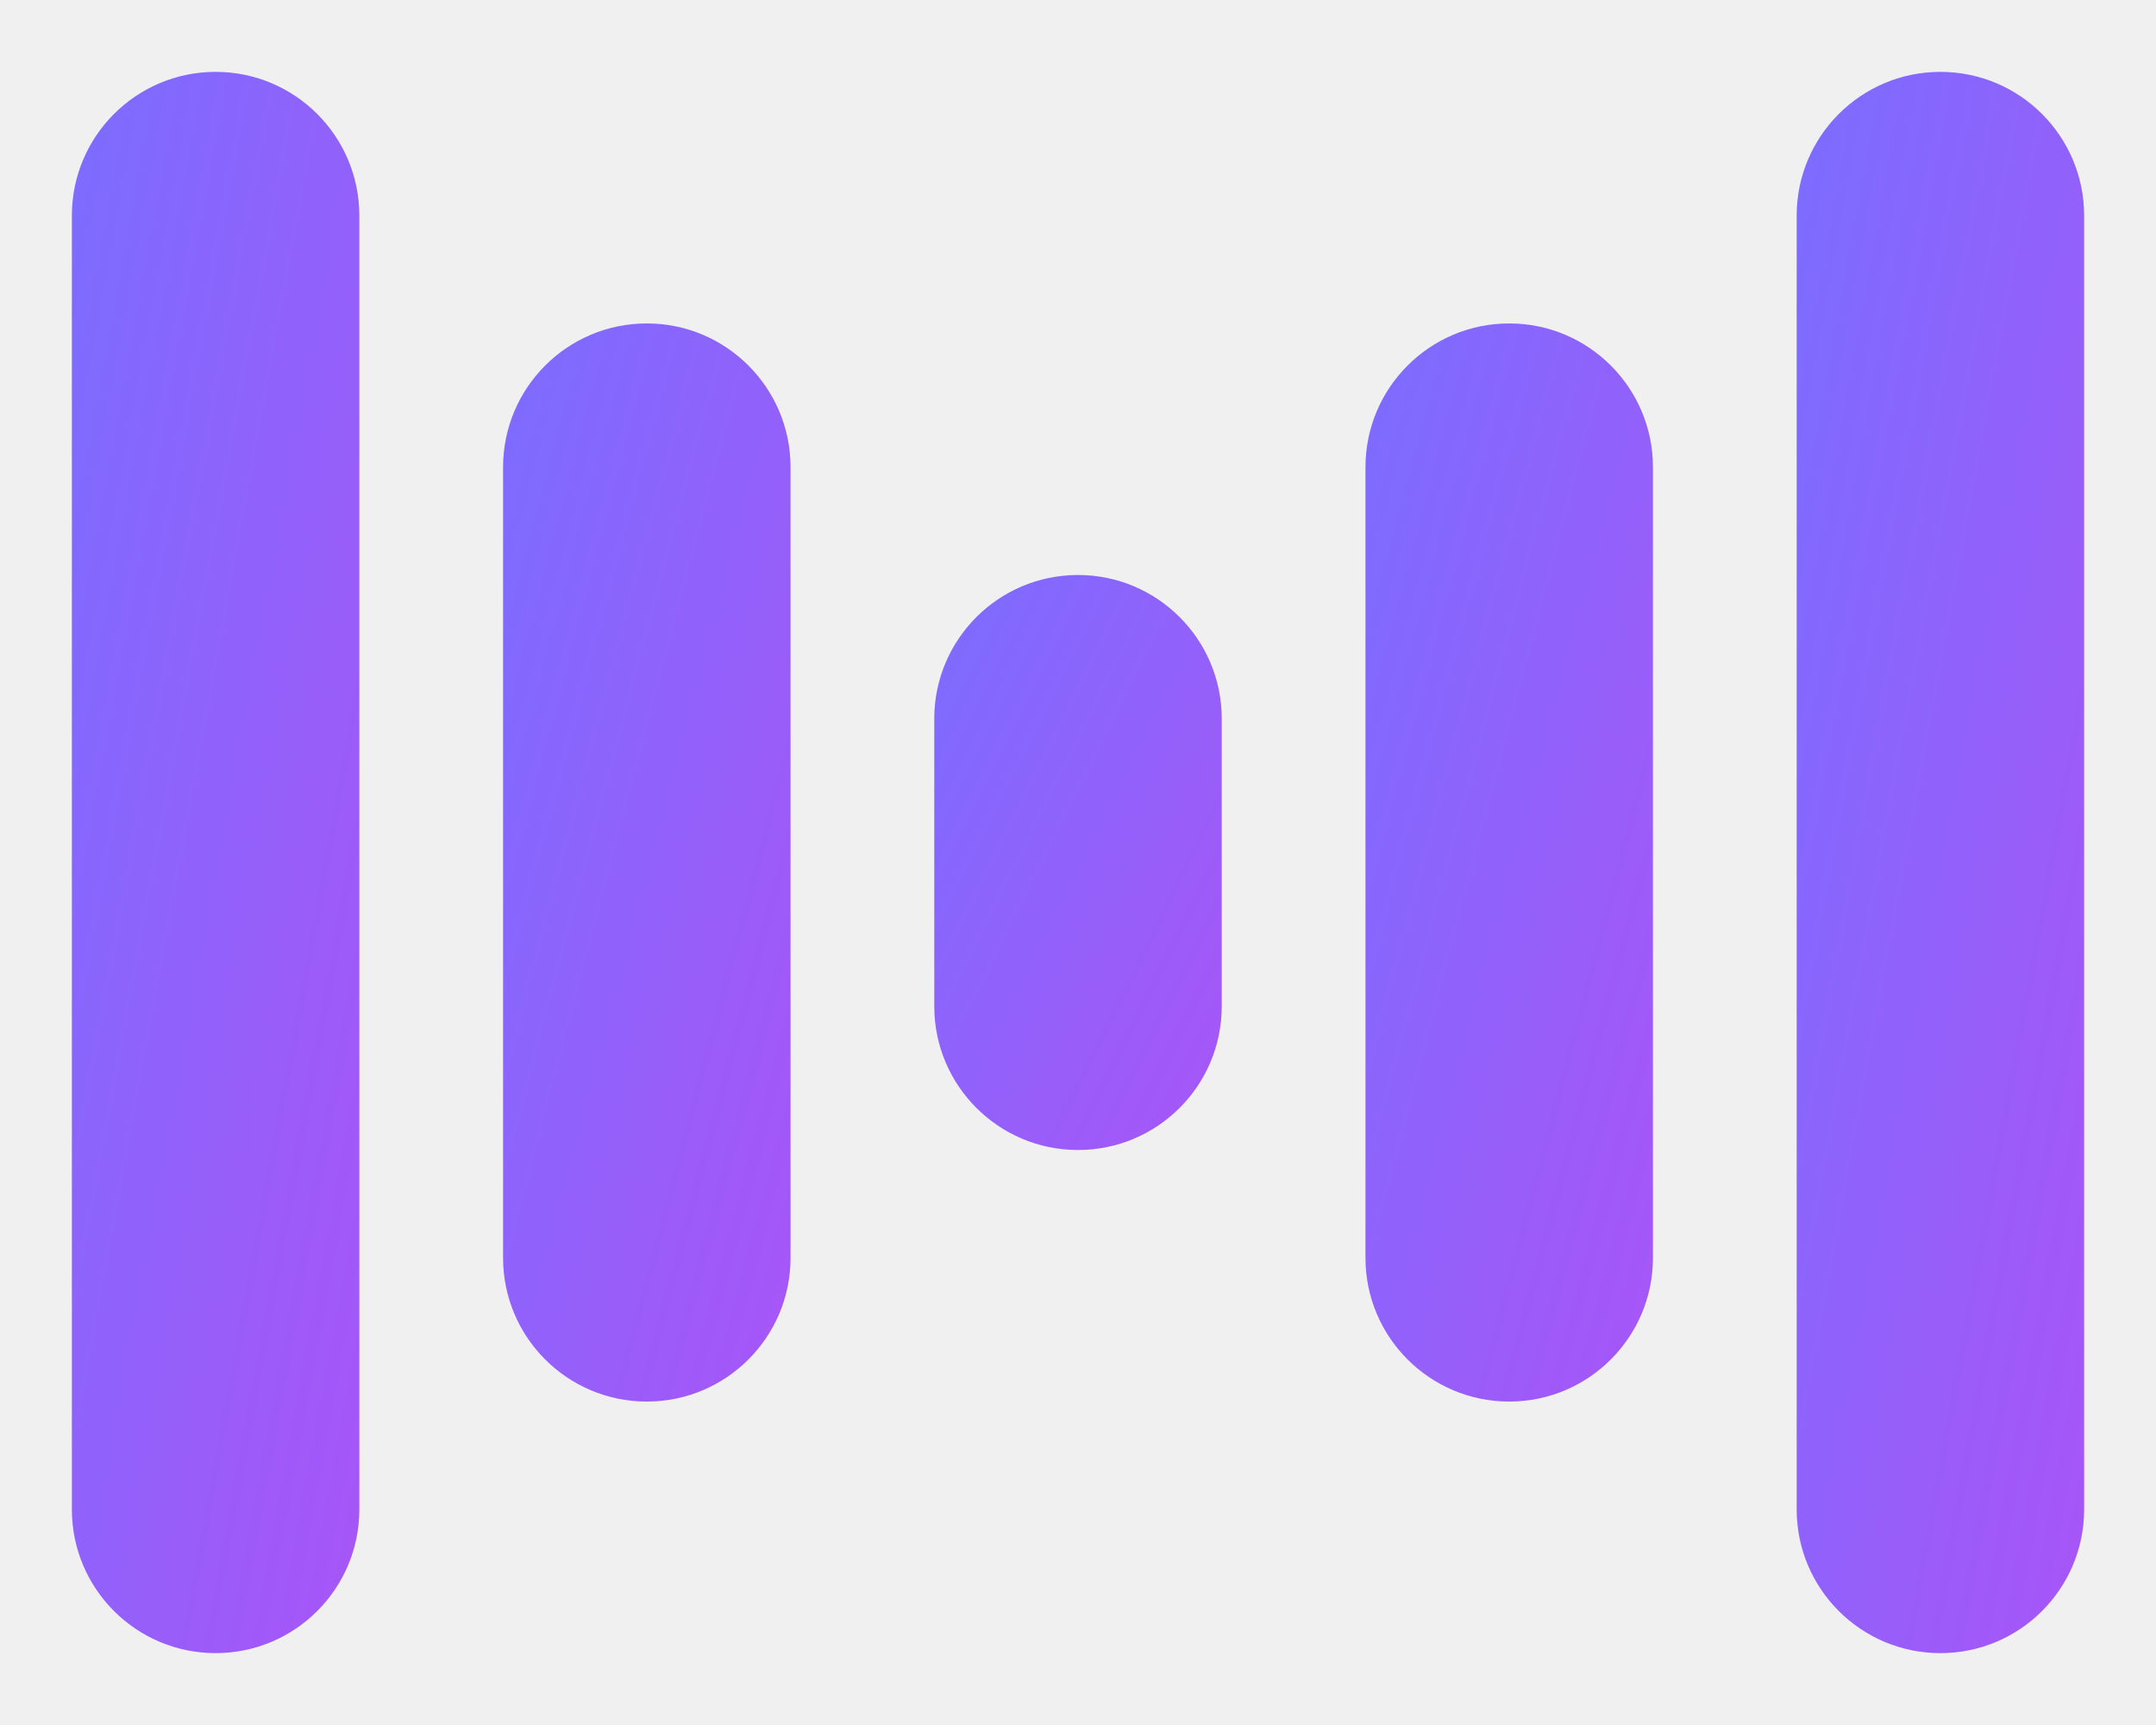
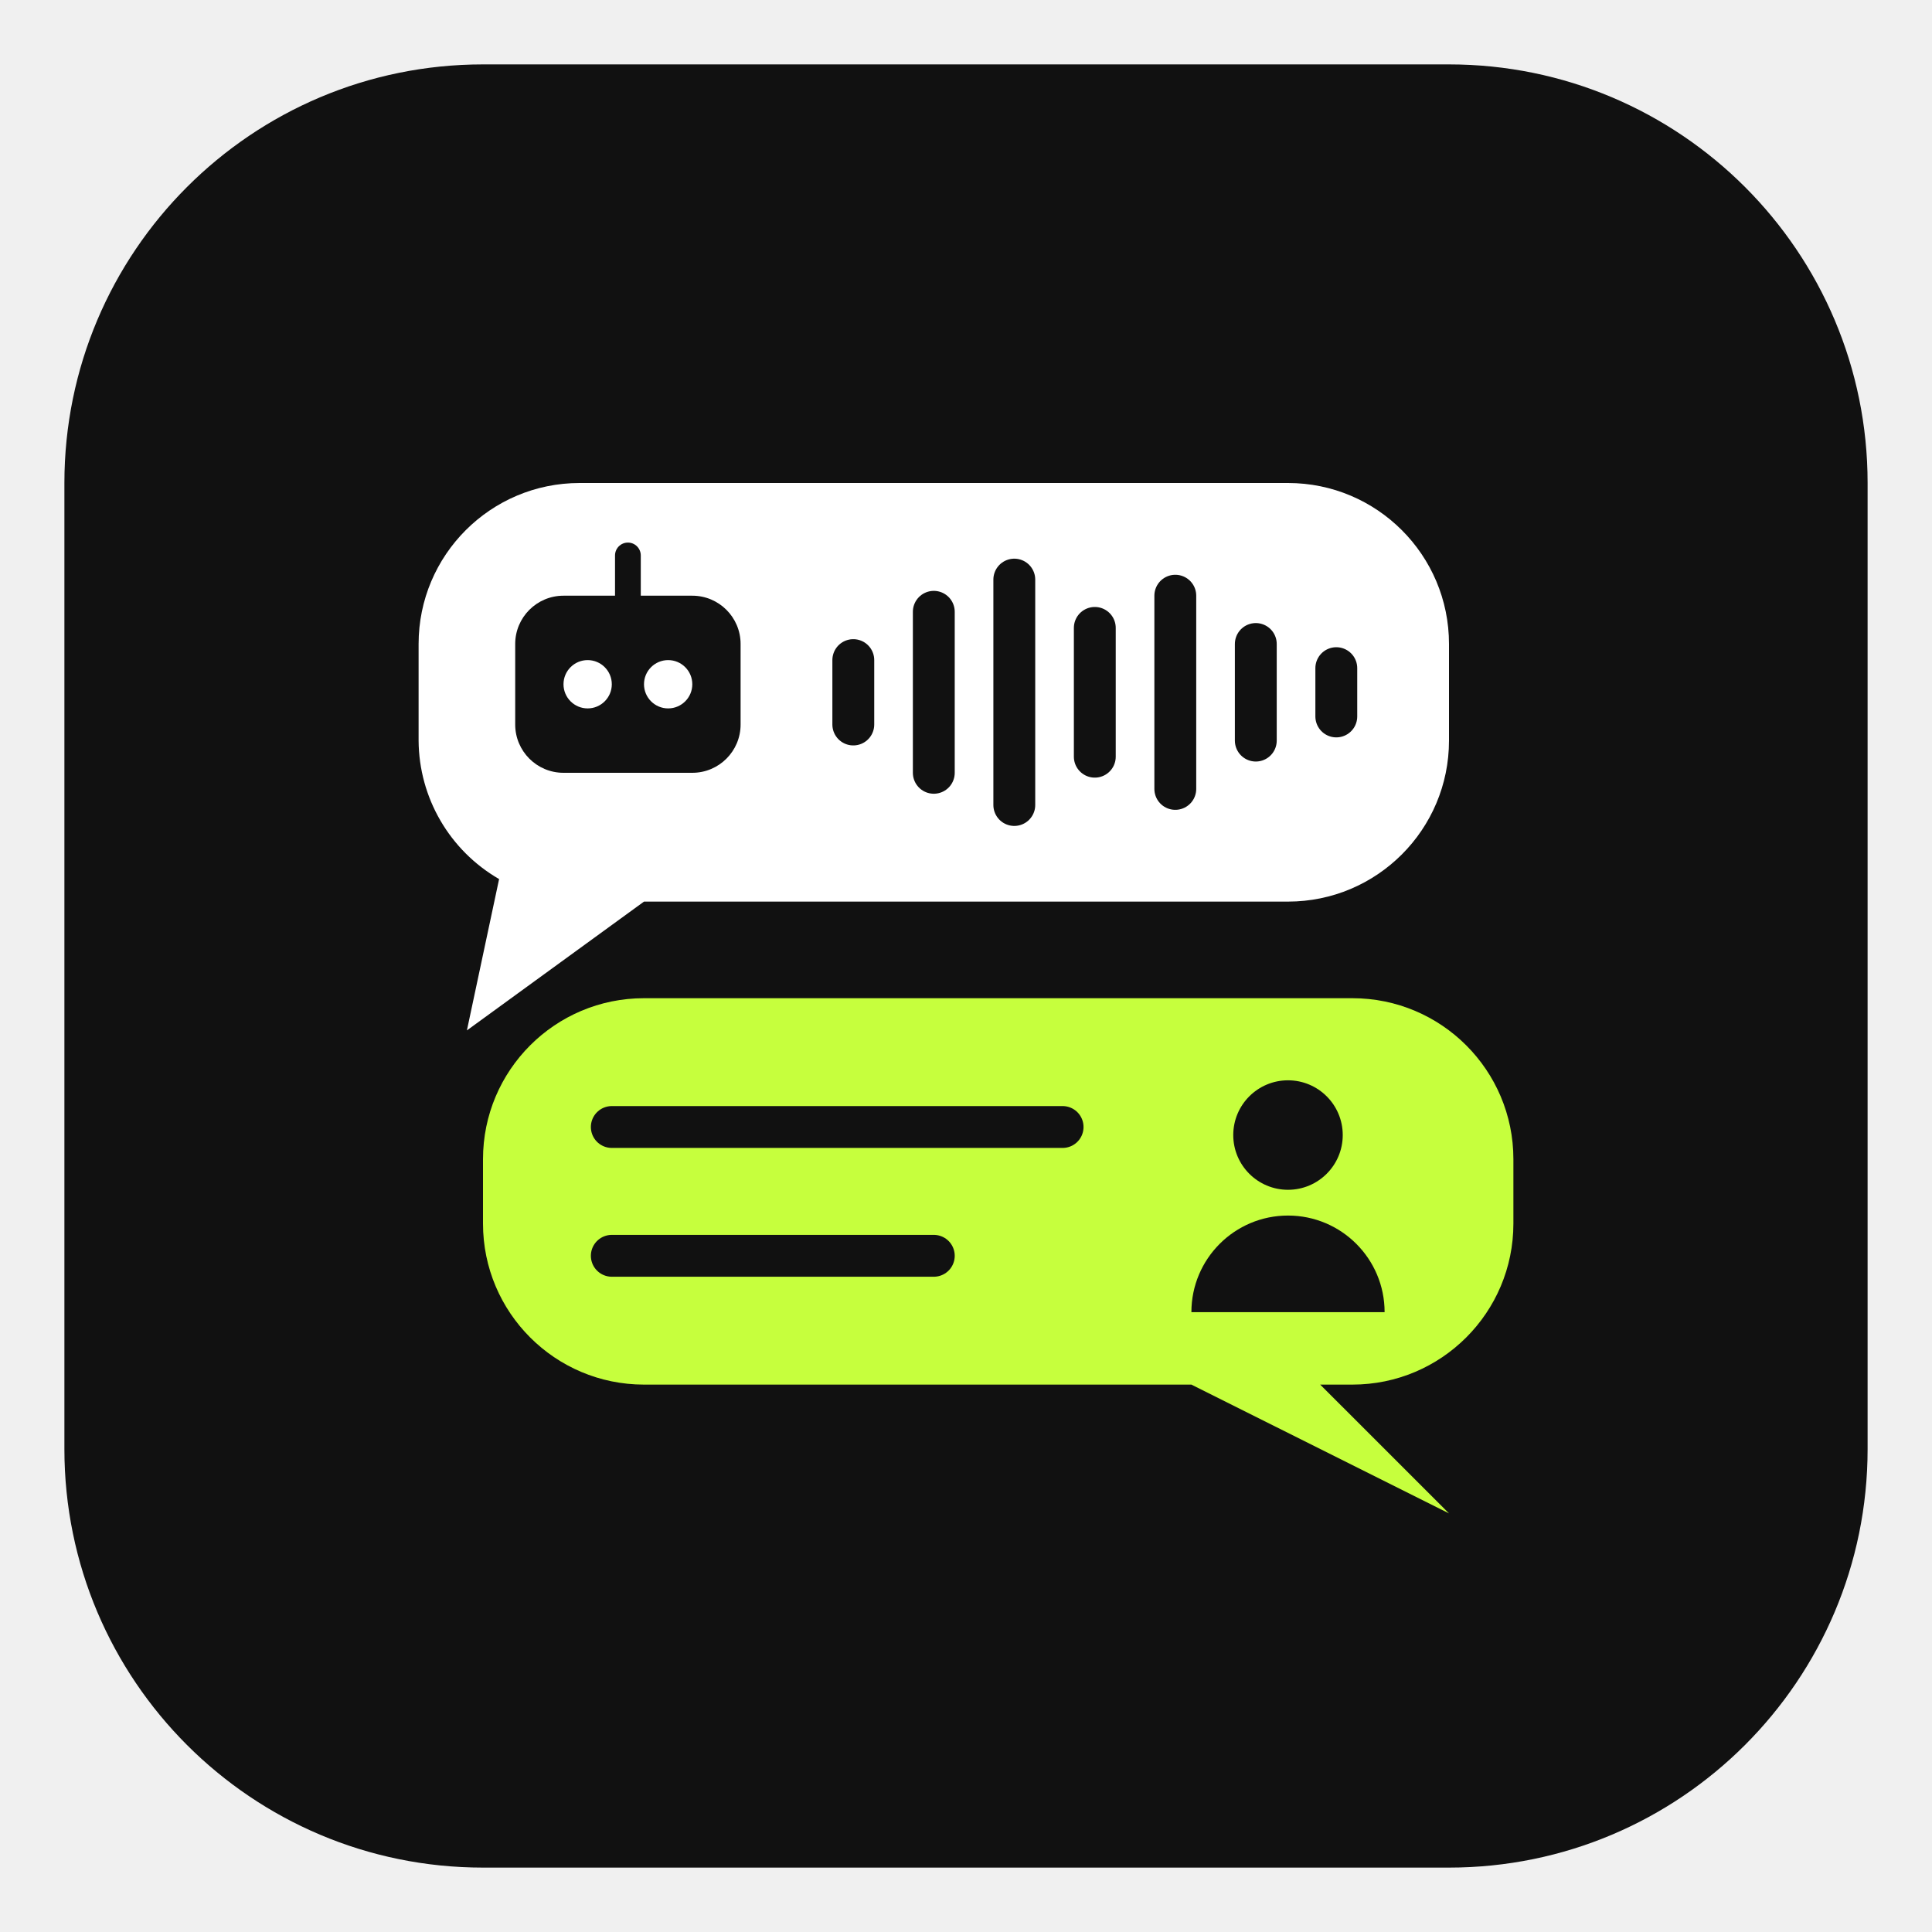
- <svg xmlns="http://www.w3.org/2000/svg" viewBox="0 0 30.00 24.00" width="30.00" height="24.00" role="img" aria-label="Vokaliza">
-   <defs>
-     <linearGradient id="vk" x1="0" y1="0" x2="1" y2="1">
-       <stop offset="0" stop-color="#7b6dff" />
-       <stop offset="1" stop-color="#a855f7" />
-     </linearGradient>
-   </defs>
-   <rect x="1" y="1" width="4" height="22" rx="2" fill="url(#vk)" />
-   <rect x="7" y="4.5" width="4" height="15" rx="2" fill="url(#vk)" />
-   <rect x="13" y="8" width="4" height="8" rx="2" fill="url(#vk)" />
-   <rect x="19" y="4.5" width="4" height="15" rx="2" fill="url(#vk)" />
-   <rect x="25" y="1" width="4" height="22" rx="2" fill="url(#vk)" />
+ <svg xmlns="http://www.w3.org/2000/svg" viewBox="0 0 120 120" role="img" aria-label="Vokaliza">
+   <rect x="4" y="4" width="112" height="112" rx="26" fill="#111111" />
+   <path d="M36 30H80A10 10 0 0 1 90 40V46A10 10 0 0 1 80 56H40L29 64L31 54.6A10 10 0 0 1 26 46V40A10 10 0 0 1 36 30Z" fill="#FFFFFF" />
+   <line x1="39" y1="37" x2="39" y2="34.5" stroke="#111111" stroke-width="1.6" stroke-linecap="round" />
+   <rect x="32" y="37" width="14" height="11" rx="3" fill="#111111" />
+   <circle cx="36.5" cy="42.5" r="1.5" fill="#FFFFFF" />
+   <circle cx="41.5" cy="42.5" r="1.5" fill="#FFFFFF" />
+   <g stroke="#111111" stroke-width="2.6" stroke-linecap="round">
+     <line x1="53" y1="41" x2="53" y2="45" />
+     <line x1="58" y1="38" x2="58" y2="48" />
+     <line x1="63" y1="36" x2="63" y2="50" />
+     <line x1="68" y1="39" x2="68" y2="47" />
+     <line x1="73" y1="37" x2="73" y2="49" />
+     <line x1="78" y1="40" x2="78" y2="46" />
+     <line x1="83" y1="41.5" x2="83" y2="44.5" />
+   </g>
+   <path d="M40 62H84A10 10 0 0 1 94 72V76A10 10 0 0 1 84 86H82L90 94L74 86H40A10 10 0 0 1 30 76V72A10 10 0 0 1 40 62Z" fill="#C6FF3D" />
+   <g stroke="#111111" stroke-width="2.6" stroke-linecap="round">
+     <line x1="38" y1="70" x2="66" y2="70" />
+     <line x1="38" y1="78" x2="58" y2="78" />
+   </g>
+   <circle cx="80" cy="70.5" r="3.4" fill="#111111" />
+   <path d="M74 81.5a6 6 0 0 1 12 0z" fill="#111111" />
</svg>
